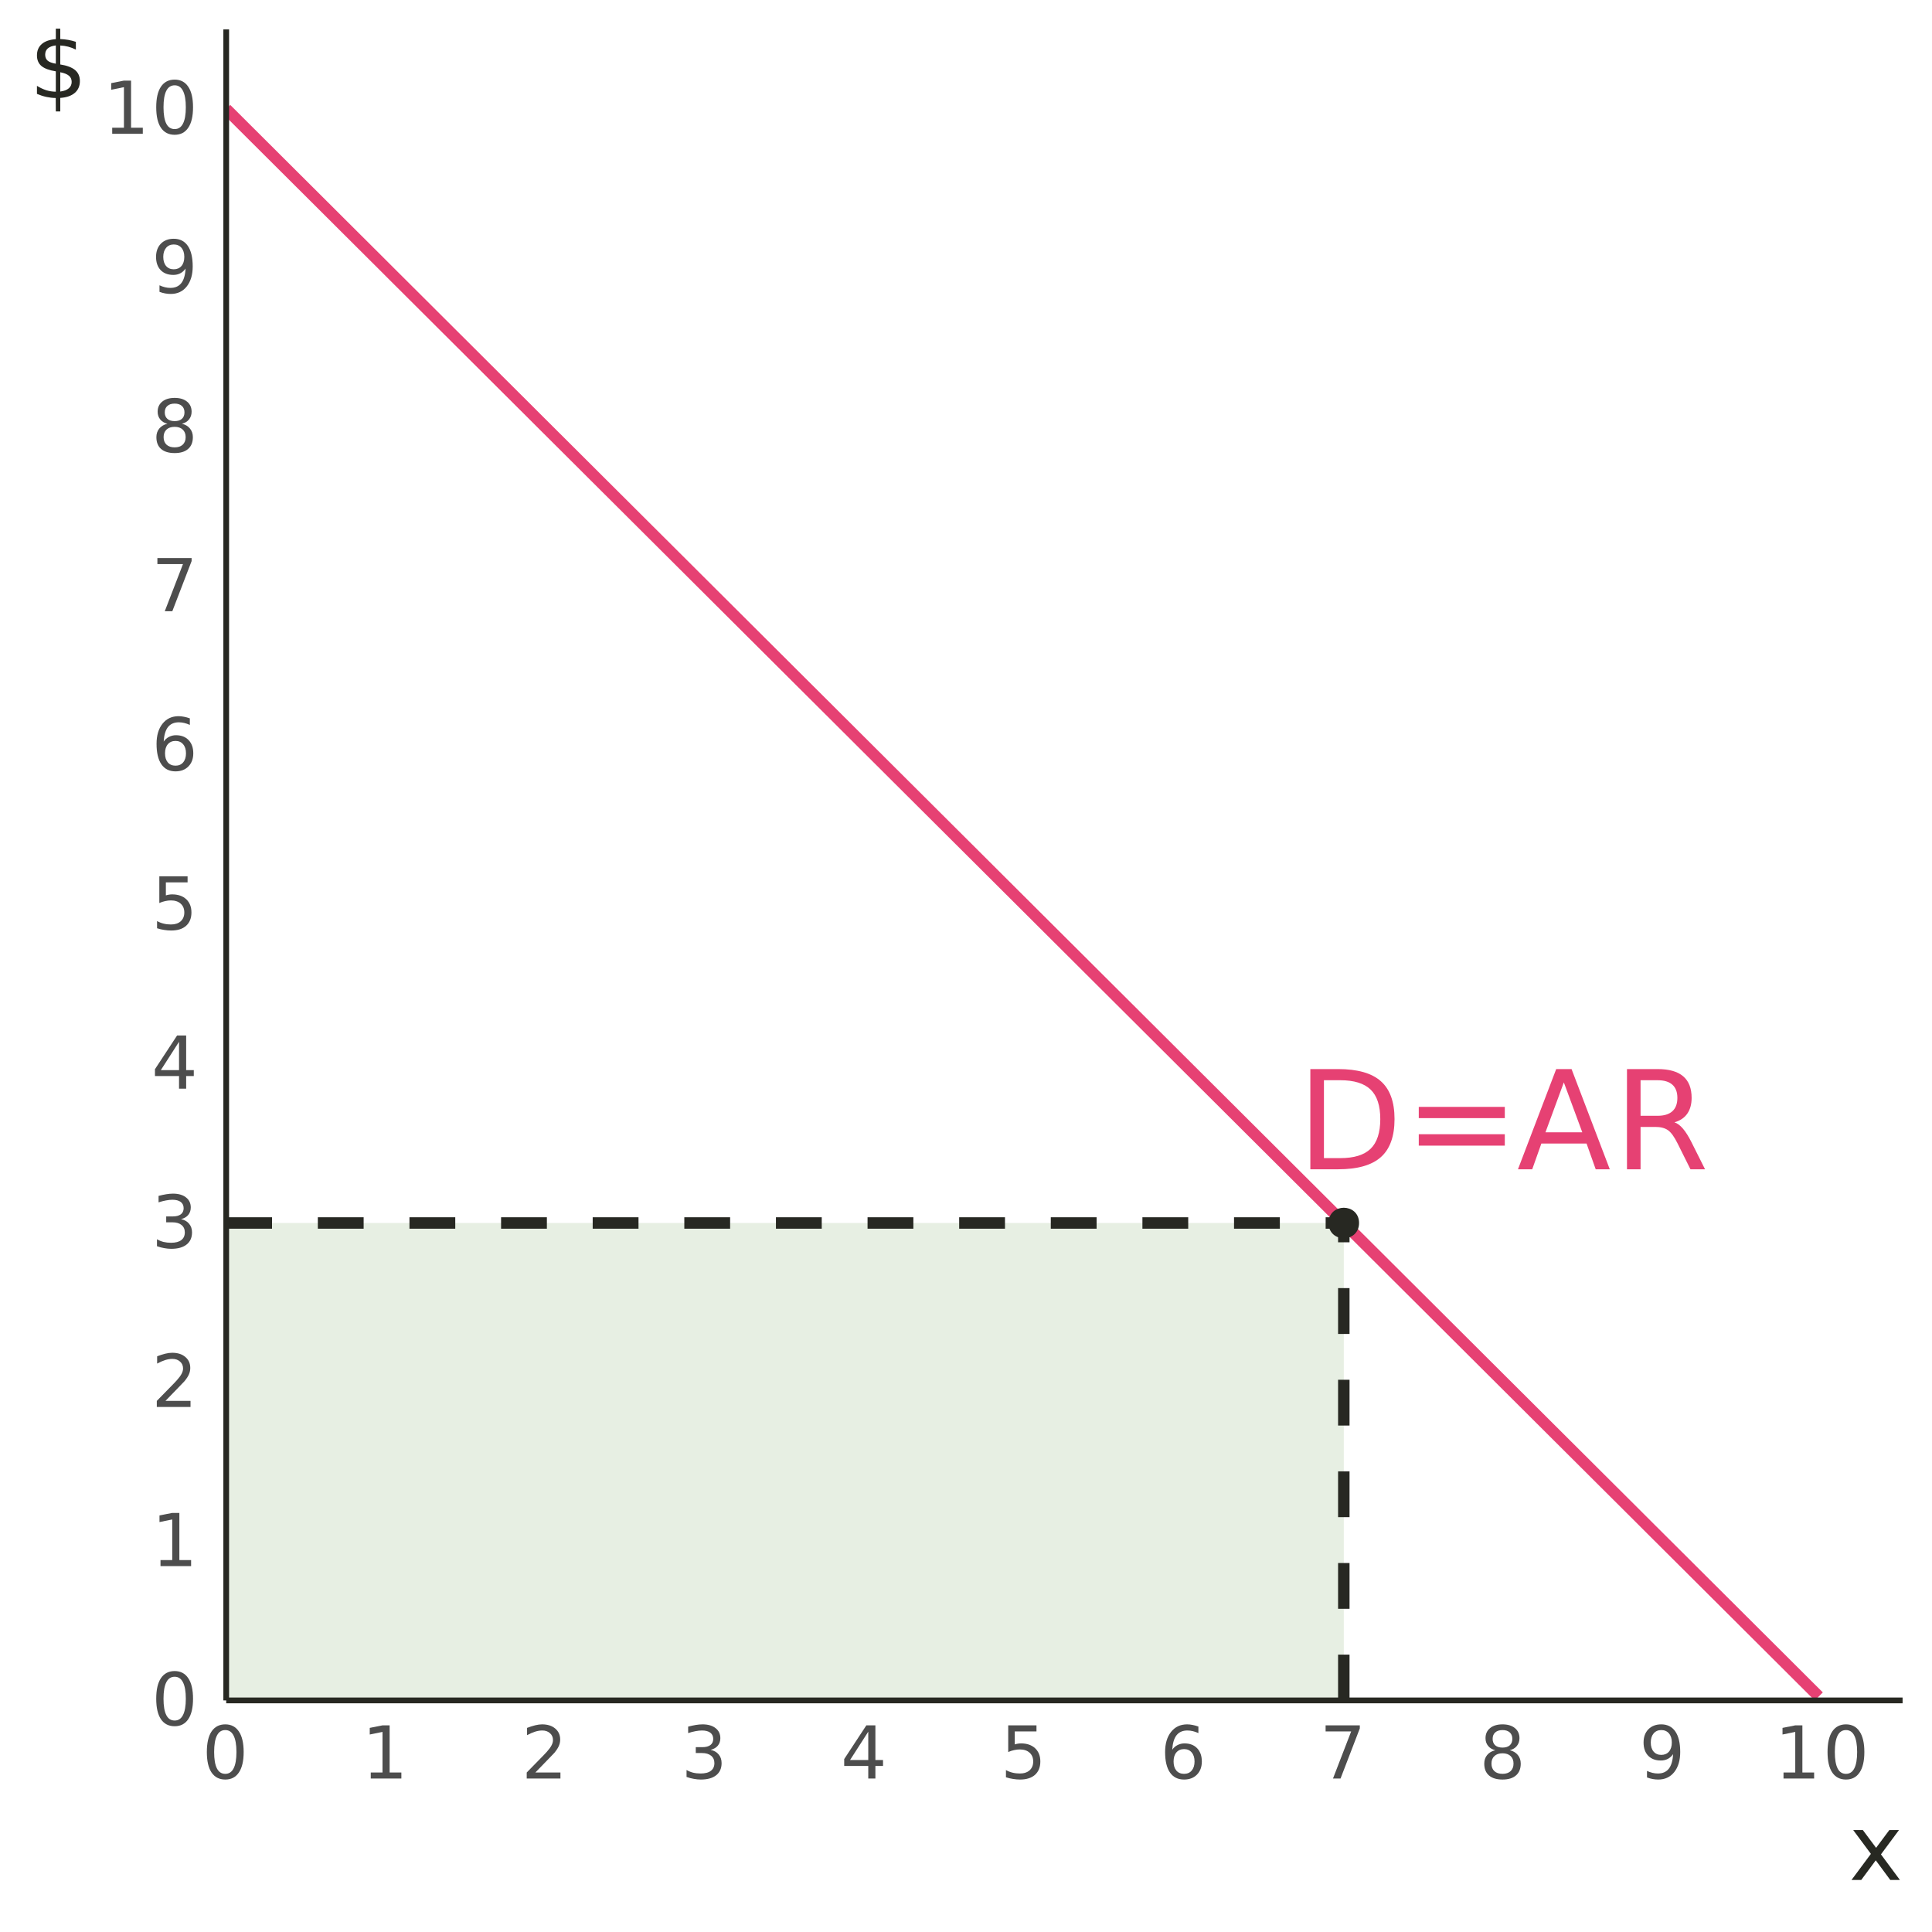
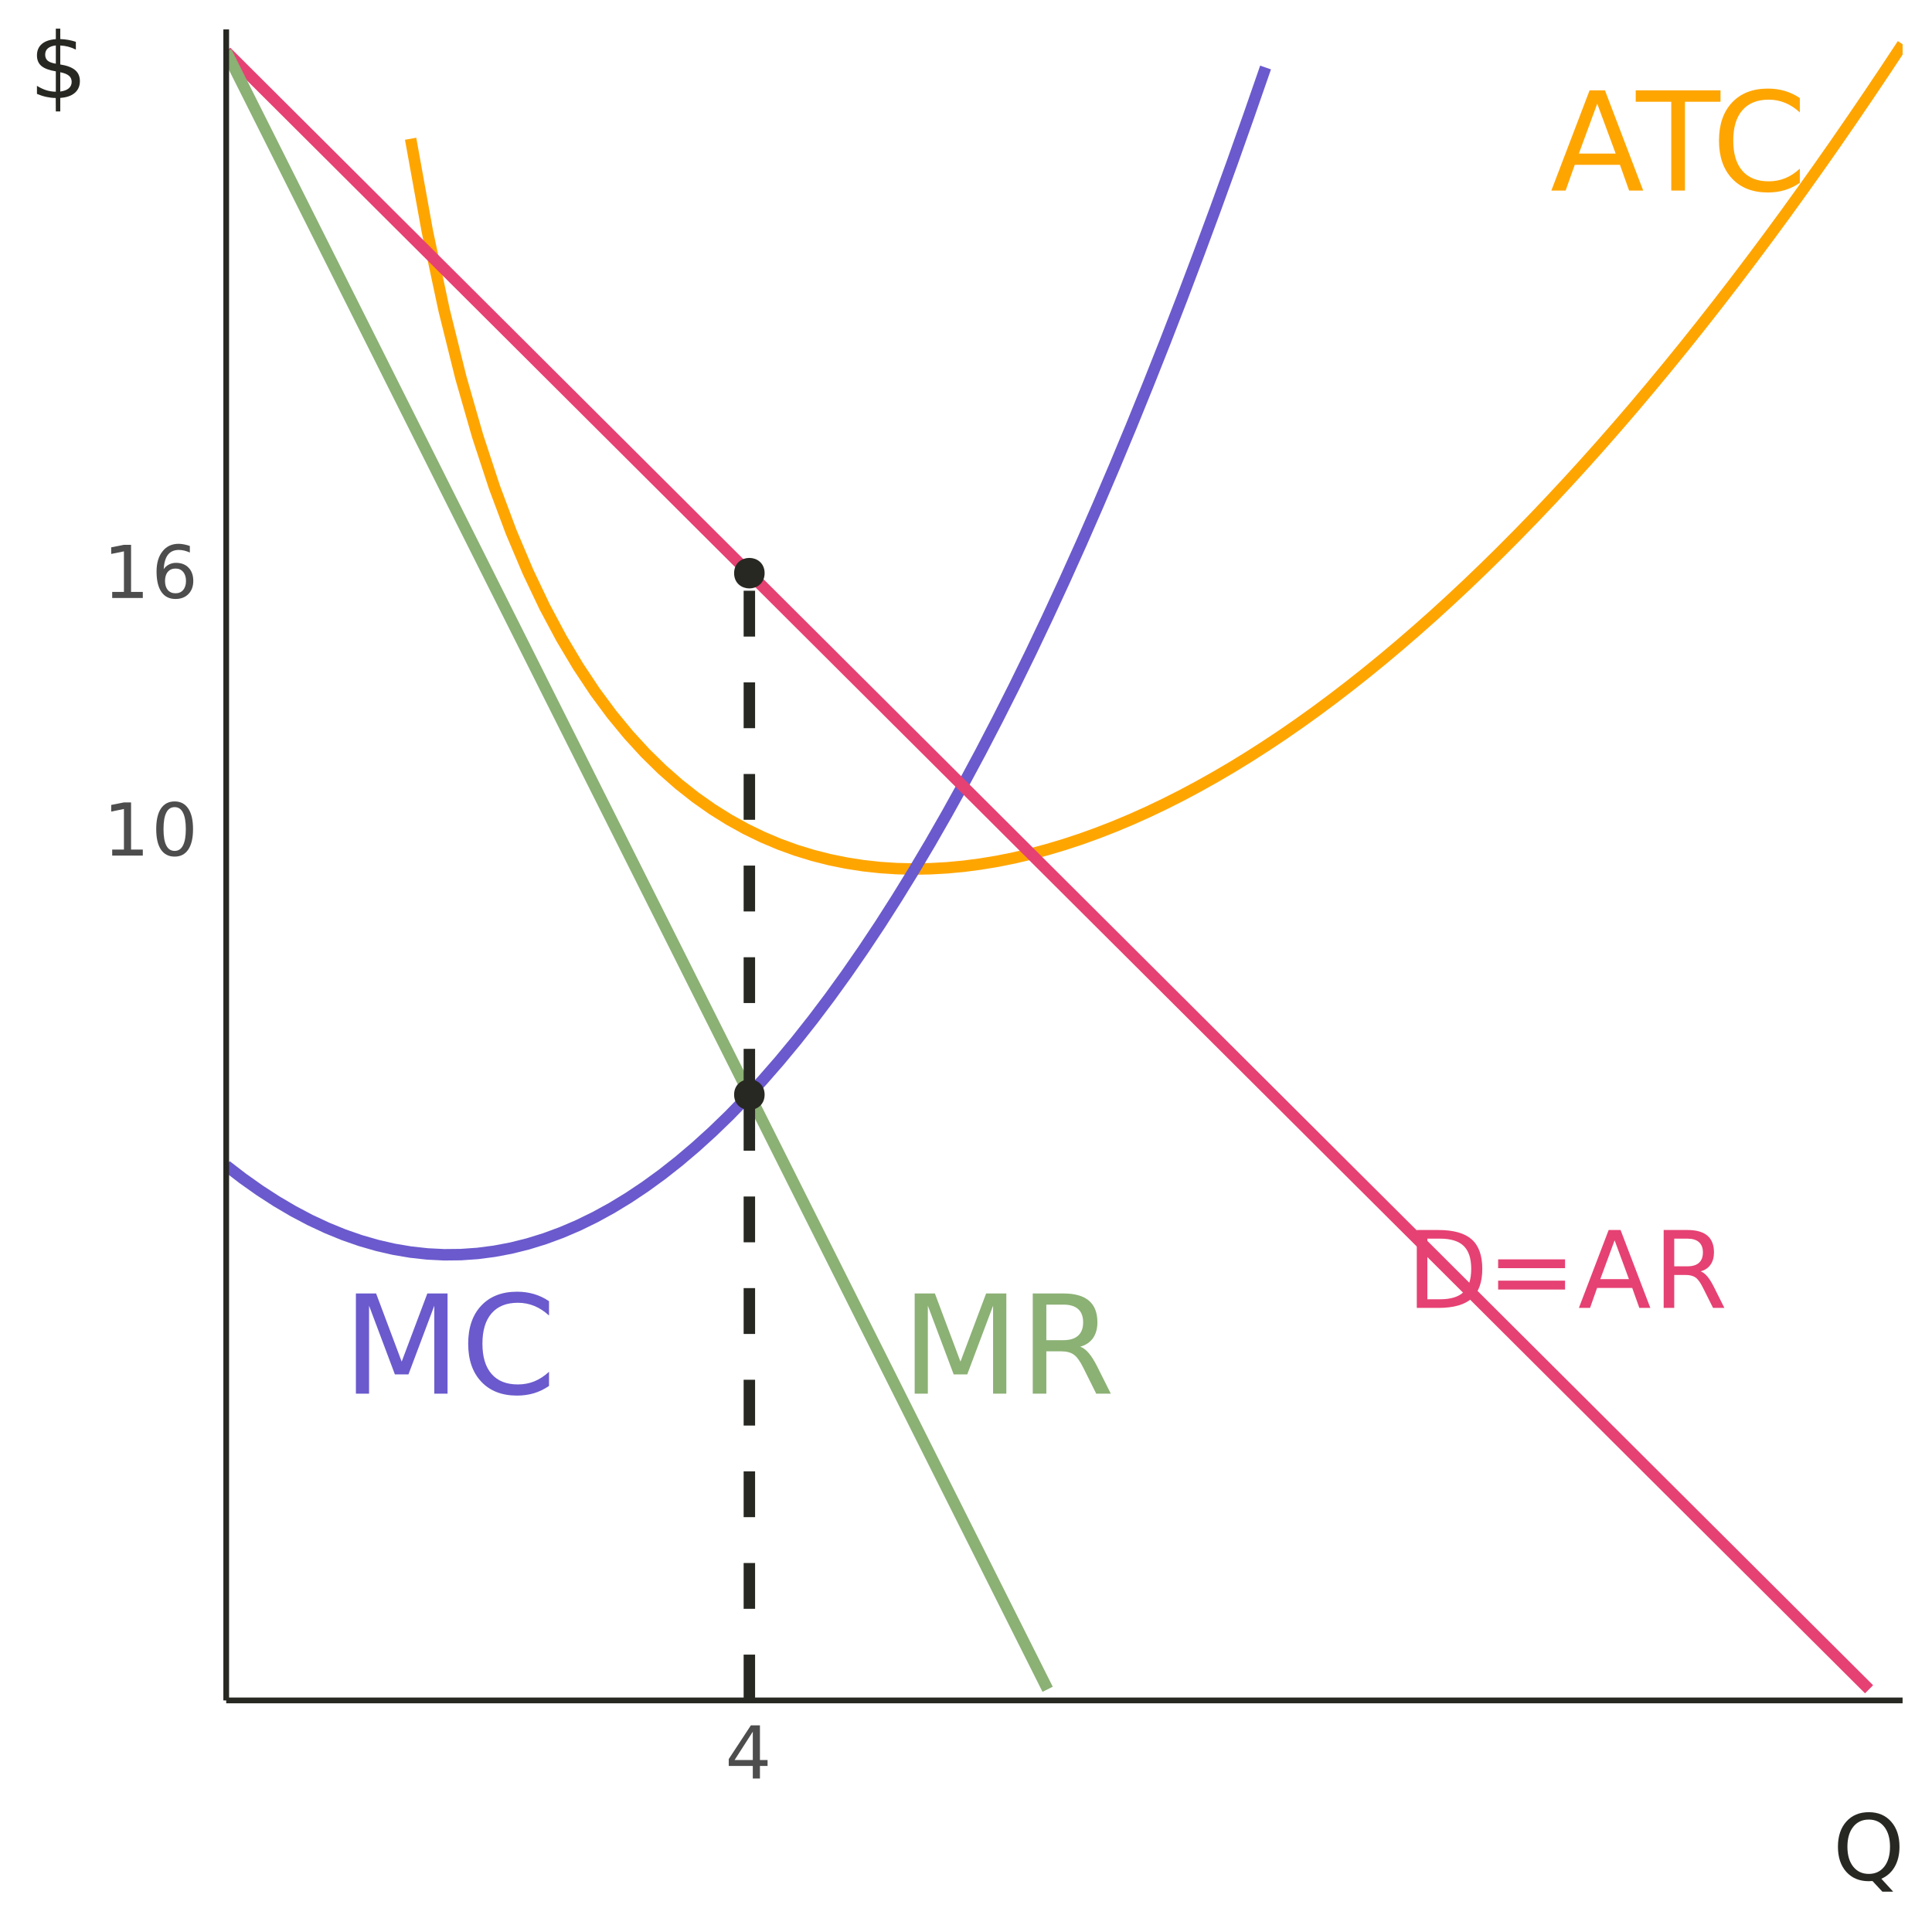
<svg xmlns="http://www.w3.org/2000/svg" xmlns:xlink="http://www.w3.org/1999/xlink" width="360" height="360" viewBox="0 0 360 360">
  <defs>
    <g>
      <g id="glyph-0-0">
        <path d="M 1.281 4.531 L 1.281 -18.062 L 14.078 -18.062 L 14.078 4.531 Z M 2.719 3.094 L 12.656 3.094 L 12.656 -16.625 L 2.719 -16.625 Z M 2.719 3.094 " />
      </g>
      <g id="glyph-0-1">
-         <path d="M 5.047 -16.594 L 5.047 -2.078 L 8.094 -2.078 C 10.664 -2.078 12.551 -2.66 13.75 -3.828 C 14.945 -4.992 15.547 -6.836 15.547 -9.359 C 15.547 -11.859 14.945 -13.688 13.75 -14.844 C 12.551 -16.008 10.664 -16.594 8.094 -16.594 Z M 2.516 -18.672 L 7.703 -18.672 C 11.316 -18.672 13.969 -17.914 15.656 -16.406 C 17.352 -14.906 18.203 -12.555 18.203 -9.359 C 18.203 -6.141 17.352 -3.773 15.656 -2.266 C 13.957 -0.754 11.305 0 7.703 0 L 2.516 0 Z M 2.516 -18.672 " />
+         <path d="M 8.75 -16.188 L 5.328 -6.891 L 12.188 -6.891 Z M 7.328 -18.672 L 10.188 -18.672 L 17.312 0 L 14.688 0 L 12.984 -4.797 L 4.562 -4.797 L 2.859 0 L 0.203 0 Z M 7.328 -18.672 " />
      </g>
      <g id="glyph-0-2">
-         <path d="M 2.719 -11.625 L 18.75 -11.625 L 18.75 -9.531 L 2.719 -9.531 Z M 2.719 -6.531 L 18.75 -6.531 L 18.75 -4.406 L 2.719 -4.406 Z M 2.719 -6.531 " />
+         <path d="M -0.078 -18.672 L 15.719 -18.672 L 15.719 -16.547 L 9.094 -16.547 L 9.094 0 L 6.547 0 L 6.547 -16.547 L -0.078 -16.547 Z M -0.078 -18.672 " />
      </g>
      <g id="glyph-0-3">
-         <path d="M 8.75 -16.188 L 5.328 -6.891 L 12.188 -6.891 Z M 7.328 -18.672 L 10.188 -18.672 L 17.312 0 L 14.688 0 L 12.984 -4.797 L 4.562 -4.797 L 2.859 0 L 0.203 0 Z M 7.328 -18.672 " />
+         <path d="M 16.5 -17.234 L 16.5 -14.562 C 15.645 -15.352 14.734 -15.945 13.766 -16.344 C 12.805 -16.738 11.785 -16.938 10.703 -16.938 C 8.566 -16.938 6.93 -16.281 5.797 -14.969 C 4.66 -13.664 4.094 -11.781 4.094 -9.312 C 4.094 -6.852 4.66 -4.973 5.797 -3.672 C 6.93 -2.367 8.566 -1.719 10.703 -1.719 C 11.785 -1.719 12.805 -1.91 13.766 -2.297 C 14.734 -2.691 15.645 -3.285 16.5 -4.078 L 16.5 -1.438 C 15.613 -0.832 14.676 -0.379 13.688 -0.078 C 12.695 0.211 11.648 0.359 10.547 0.359 C 7.723 0.359 5.5 -0.504 3.875 -2.234 C 2.25 -3.961 1.438 -6.32 1.438 -9.312 C 1.438 -12.312 2.25 -14.676 3.875 -16.406 C 5.5 -18.133 7.723 -19 10.547 -19 C 11.672 -19 12.723 -18.852 13.703 -18.562 C 14.691 -18.27 15.625 -17.828 16.5 -17.234 Z M 16.5 -17.234 " />
      </g>
      <g id="glyph-0-4">
+         <path d="M 2.516 -18.672 L 6.281 -18.672 L 11.047 -5.969 L 15.828 -18.672 L 19.594 -18.672 L 19.594 0 L 17.125 0 L 17.125 -16.391 L 12.312 -3.594 L 9.781 -3.594 L 4.969 -16.391 L 4.969 0 L 2.516 0 Z M 2.516 -18.672 " />
+       </g>
+       <g id="glyph-0-5">
        <path d="M 11.359 -8.75 C 11.898 -8.57 12.426 -8.18 12.938 -7.578 C 13.457 -6.973 13.977 -6.148 14.5 -5.109 L 17.062 0 L 14.344 0 L 11.953 -4.797 C 11.336 -6.047 10.738 -6.875 10.156 -7.281 C 9.582 -7.688 8.797 -7.891 7.797 -7.891 L 5.047 -7.891 L 5.047 0 L 2.516 0 L 2.516 -18.672 L 8.219 -18.672 C 10.352 -18.672 11.941 -18.223 12.984 -17.328 C 14.035 -16.441 14.562 -15.098 14.562 -13.297 C 14.562 -12.117 14.289 -11.141 13.75 -10.359 C 13.207 -9.586 12.41 -9.051 11.359 -8.75 Z M 5.047 -16.594 L 5.047 -9.969 L 8.219 -9.969 C 9.438 -9.969 10.352 -10.25 10.969 -10.812 C 11.594 -11.375 11.906 -12.203 11.906 -13.297 C 11.906 -14.391 11.594 -15.211 10.969 -15.766 C 10.352 -16.316 9.438 -16.594 8.219 -16.594 Z M 5.047 -16.594 " />
      </g>
      <g id="glyph-1-0">
+         <path d="M 1 3.516 L 1 -14.047 L 10.953 -14.047 L 10.953 3.516 Z M 2.109 2.406 L 9.844 2.406 L 9.844 -12.922 L 2.109 -12.922 Z M 2.109 2.406 " />
+       </g>
+       <g id="glyph-1-1">
+         <path d="M 3.922 -12.906 L 3.922 -1.609 L 6.297 -1.609 C 8.297 -1.609 9.758 -2.062 10.688 -2.969 C 11.625 -3.883 12.094 -5.32 12.094 -7.281 C 12.094 -9.219 11.625 -10.641 10.688 -11.547 C 9.758 -12.453 8.297 -12.906 6.297 -12.906 Z M 1.953 -14.516 L 5.984 -14.516 C 8.805 -14.516 10.875 -13.93 12.188 -12.766 C 13.5 -11.598 14.156 -9.77 14.156 -7.281 C 14.156 -4.77 13.492 -2.926 12.172 -1.75 C 10.848 -0.582 8.785 0 5.984 0 L 1.953 0 Z M 1.953 -14.516 " />
+       </g>
+       <g id="glyph-1-2">
+         <path d="M 2.109 -9.047 L 14.578 -9.047 L 14.578 -7.406 L 2.109 -7.406 Z M 2.109 -5.078 L 14.578 -5.078 L 14.578 -3.422 L 2.109 -3.422 Z M 2.109 -5.078 " />
+       </g>
+       <g id="glyph-1-3">
+         <path d="M 6.812 -12.594 L 4.141 -5.359 L 9.484 -5.359 Z M 5.703 -14.516 L 7.922 -14.516 L 13.469 0 L 11.422 0 L 10.094 -3.719 L 3.547 -3.719 L 2.234 0 L 0.156 0 Z M 5.703 -14.516 " />
+       </g>
+       <g id="glyph-1-4">
+         <path d="M 8.844 -6.812 C 9.258 -6.664 9.664 -6.359 10.062 -5.891 C 10.469 -5.422 10.875 -4.781 11.281 -3.969 L 13.266 0 L 11.156 0 L 9.297 -3.719 C 8.816 -4.695 8.352 -5.344 7.906 -5.656 C 7.457 -5.977 6.844 -6.141 6.062 -6.141 L 3.922 -6.141 L 3.922 0 L 1.953 0 L 1.953 -14.516 L 6.391 -14.516 C 8.047 -14.516 9.281 -14.164 10.094 -13.469 C 10.914 -12.781 11.328 -11.738 11.328 -10.344 C 11.328 -9.426 11.113 -8.664 10.688 -8.062 C 10.27 -7.457 9.656 -7.039 8.844 -6.812 Z M 3.922 -12.906 L 3.922 -7.75 L 6.391 -7.75 C 7.336 -7.75 8.051 -7.969 8.531 -8.406 C 9.02 -8.844 9.266 -9.488 9.266 -10.344 C 9.266 -11.188 9.02 -11.82 8.531 -12.25 C 8.051 -12.688 7.336 -12.906 6.391 -12.906 Z M 3.922 -12.906 " />
+       </g>
+       <g id="glyph-2-0">
        <path d="M 0.672 2.406 L 0.672 -9.578 L 7.469 -9.578 L 7.469 2.406 Z M 1.438 1.641 L 6.719 1.641 L 6.719 -8.828 L 1.438 -8.828 Z M 1.438 1.641 " />
      </g>
-       <g id="glyph-1-1">
+       <g id="glyph-2-1">
+         <path d="M 1.688 -1.125 L 3.875 -1.125 L 3.875 -8.688 L 1.5 -8.203 L 1.5 -9.438 L 3.859 -9.906 L 5.203 -9.906 L 5.203 -1.125 L 7.391 -1.125 L 7.391 0 L 1.688 0 Z M 1.688 -1.125 " />
+       </g>
+       <g id="glyph-2-2">
        <path d="M 4.328 -9.031 C 3.629 -9.031 3.109 -8.688 2.766 -8 C 2.422 -7.32 2.25 -6.301 2.25 -4.938 C 2.25 -3.582 2.422 -2.566 2.766 -1.891 C 3.109 -1.211 3.629 -0.875 4.328 -0.875 C 5.016 -0.875 5.531 -1.211 5.875 -1.891 C 6.227 -2.566 6.406 -3.582 6.406 -4.938 C 6.406 -6.301 6.227 -7.32 5.875 -8 C 5.531 -8.688 5.016 -9.031 4.328 -9.031 Z M 4.328 -10.094 C 5.43 -10.094 6.273 -9.648 6.859 -8.766 C 7.453 -7.891 7.75 -6.613 7.75 -4.938 C 7.75 -3.27 7.453 -2 6.859 -1.125 C 6.273 -0.25 5.43 0.188 4.328 0.188 C 3.211 0.188 2.359 -0.25 1.766 -1.125 C 1.18 -2 0.891 -3.27 0.891 -4.938 C 0.891 -6.613 1.18 -7.891 1.766 -8.766 C 2.359 -9.648 3.211 -10.094 4.328 -10.094 Z M 4.328 -10.094 " />
      </g>
-       <g id="glyph-1-2">
-         <path d="M 1.688 -1.125 L 3.875 -1.125 L 3.875 -8.688 L 1.5 -8.203 L 1.5 -9.438 L 3.859 -9.906 L 5.203 -9.906 L 5.203 -1.125 L 7.391 -1.125 L 7.391 0 L 1.688 0 Z M 1.688 -1.125 " />
+       <g id="glyph-2-3">
+         <path d="M 4.484 -5.484 C 3.879 -5.484 3.398 -5.273 3.047 -4.859 C 2.703 -4.453 2.531 -3.891 2.531 -3.172 C 2.531 -2.461 2.703 -1.898 3.047 -1.484 C 3.398 -1.078 3.879 -0.875 4.484 -0.875 C 5.086 -0.875 5.562 -1.078 5.906 -1.484 C 6.258 -1.898 6.438 -2.461 6.438 -3.172 C 6.438 -3.891 6.258 -4.453 5.906 -4.859 C 5.562 -5.273 5.086 -5.484 4.484 -5.484 Z M 7.156 -9.688 L 7.156 -8.469 C 6.812 -8.625 6.469 -8.742 6.125 -8.828 C 5.781 -8.91 5.441 -8.953 5.109 -8.953 C 4.223 -8.953 3.547 -8.656 3.078 -8.062 C 2.617 -7.469 2.352 -6.566 2.281 -5.359 C 2.539 -5.742 2.867 -6.035 3.266 -6.234 C 3.66 -6.441 4.094 -6.547 4.562 -6.547 C 5.562 -6.547 6.348 -6.242 6.922 -5.641 C 7.504 -5.035 7.797 -4.211 7.797 -3.172 C 7.797 -2.16 7.492 -1.348 6.891 -0.734 C 6.285 -0.117 5.484 0.188 4.484 0.188 C 3.336 0.188 2.461 -0.25 1.859 -1.125 C 1.254 -2 0.953 -3.27 0.953 -4.938 C 0.953 -6.508 1.32 -7.758 2.062 -8.688 C 2.801 -9.625 3.801 -10.094 5.062 -10.094 C 5.395 -10.094 5.734 -10.055 6.078 -9.984 C 6.422 -9.922 6.781 -9.82 7.156 -9.688 Z M 7.156 -9.688 " />
      </g>
-       <g id="glyph-1-3">
-         <path d="M 2.609 -1.125 L 7.281 -1.125 L 7.281 0 L 1 0 L 1 -1.125 C 1.508 -1.656 2.203 -2.363 3.078 -3.25 C 3.953 -4.133 4.504 -4.707 4.734 -4.969 C 5.16 -5.445 5.457 -5.852 5.625 -6.188 C 5.801 -6.52 5.891 -6.848 5.891 -7.172 C 5.891 -7.703 5.703 -8.129 5.328 -8.453 C 4.961 -8.785 4.484 -8.953 3.891 -8.953 C 3.473 -8.953 3.031 -8.879 2.562 -8.734 C 2.094 -8.586 1.594 -8.367 1.062 -8.078 L 1.062 -9.438 C 1.602 -9.645 2.109 -9.805 2.578 -9.922 C 3.047 -10.035 3.473 -10.094 3.859 -10.094 C 4.891 -10.094 5.707 -9.832 6.312 -9.312 C 6.926 -8.801 7.234 -8.117 7.234 -7.266 C 7.234 -6.859 7.156 -6.473 7 -6.109 C 6.852 -5.742 6.578 -5.312 6.172 -4.812 C 6.055 -4.688 5.703 -4.316 5.109 -3.703 C 4.523 -3.086 3.691 -2.227 2.609 -1.125 Z M 2.609 -1.125 " />
-       </g>
-       <g id="glyph-1-4">
-         <path d="M 5.516 -5.344 C 6.16 -5.207 6.66 -4.922 7.016 -4.484 C 7.379 -4.055 7.562 -3.52 7.562 -2.875 C 7.562 -1.895 7.223 -1.141 6.547 -0.609 C 5.879 -0.078 4.926 0.188 3.688 0.188 C 3.27 0.188 2.836 0.145 2.391 0.062 C 1.953 -0.008 1.5 -0.129 1.031 -0.297 L 1.031 -1.594 C 1.406 -1.375 1.812 -1.207 2.25 -1.094 C 2.695 -0.988 3.16 -0.938 3.641 -0.938 C 4.484 -0.938 5.125 -1.102 5.562 -1.438 C 6 -1.77 6.219 -2.25 6.219 -2.875 C 6.219 -3.457 6.016 -3.914 5.609 -4.25 C 5.203 -4.582 4.633 -4.75 3.906 -4.75 L 2.75 -4.75 L 2.75 -5.844 L 3.953 -5.844 C 4.609 -5.844 5.113 -5.973 5.469 -6.234 C 5.82 -6.504 6 -6.883 6 -7.375 C 6 -7.883 5.816 -8.273 5.453 -8.547 C 5.086 -8.816 4.57 -8.953 3.906 -8.953 C 3.539 -8.953 3.145 -8.91 2.719 -8.828 C 2.301 -8.754 1.836 -8.633 1.328 -8.469 L 1.328 -9.672 C 1.836 -9.805 2.316 -9.91 2.766 -9.984 C 3.211 -10.055 3.629 -10.094 4.016 -10.094 C 5.035 -10.094 5.844 -9.859 6.438 -9.391 C 7.031 -8.93 7.328 -8.305 7.328 -7.516 C 7.328 -6.973 7.172 -6.508 6.859 -6.125 C 6.547 -5.75 6.098 -5.488 5.516 -5.344 Z M 5.516 -5.344 " />
-       </g>
-       <g id="glyph-1-5">
+       <g id="glyph-2-4">
        <path d="M 5.141 -8.734 L 1.75 -3.453 L 5.141 -3.453 Z M 4.781 -9.906 L 6.469 -9.906 L 6.469 -3.453 L 7.891 -3.453 L 7.891 -2.344 L 6.469 -2.344 L 6.469 0 L 5.141 0 L 5.141 -2.344 L 0.656 -2.344 L 0.656 -3.625 Z M 4.781 -9.906 " />
      </g>
-       <g id="glyph-1-6">
-         <path d="M 1.469 -9.906 L 6.734 -9.906 L 6.734 -8.781 L 2.688 -8.781 L 2.688 -6.359 C 2.883 -6.422 3.082 -6.469 3.281 -6.5 C 3.477 -6.531 3.672 -6.547 3.859 -6.547 C 4.961 -6.547 5.836 -6.242 6.484 -5.641 C 7.129 -5.035 7.453 -4.211 7.453 -3.172 C 7.453 -2.109 7.117 -1.281 6.453 -0.688 C 5.797 -0.102 4.863 0.188 3.656 0.188 C 3.238 0.188 2.812 0.148 2.375 0.078 C 1.945 0.016 1.504 -0.086 1.047 -0.234 L 1.047 -1.578 C 1.441 -1.359 1.852 -1.195 2.281 -1.094 C 2.707 -0.988 3.156 -0.938 3.625 -0.938 C 4.395 -0.938 5.004 -1.133 5.453 -1.531 C 5.898 -1.938 6.125 -2.484 6.125 -3.172 C 6.125 -3.867 5.898 -4.414 5.453 -4.812 C 5.004 -5.219 4.395 -5.422 3.625 -5.422 C 3.27 -5.422 2.914 -5.379 2.562 -5.297 C 2.207 -5.223 1.844 -5.102 1.469 -4.938 Z M 1.469 -9.906 " />
-       </g>
-       <g id="glyph-1-7">
-         <path d="M 4.484 -5.484 C 3.879 -5.484 3.398 -5.273 3.047 -4.859 C 2.703 -4.453 2.531 -3.891 2.531 -3.172 C 2.531 -2.461 2.703 -1.898 3.047 -1.484 C 3.398 -1.078 3.879 -0.875 4.484 -0.875 C 5.086 -0.875 5.562 -1.078 5.906 -1.484 C 6.258 -1.898 6.438 -2.461 6.438 -3.172 C 6.438 -3.891 6.258 -4.453 5.906 -4.859 C 5.562 -5.273 5.086 -5.484 4.484 -5.484 Z M 7.156 -9.688 L 7.156 -8.469 C 6.812 -8.625 6.469 -8.742 6.125 -8.828 C 5.781 -8.91 5.441 -8.953 5.109 -8.953 C 4.223 -8.953 3.547 -8.656 3.078 -8.062 C 2.617 -7.469 2.352 -6.566 2.281 -5.359 C 2.539 -5.742 2.867 -6.035 3.266 -6.234 C 3.66 -6.441 4.094 -6.547 4.562 -6.547 C 5.562 -6.547 6.348 -6.242 6.922 -5.641 C 7.504 -5.035 7.797 -4.211 7.797 -3.172 C 7.797 -2.16 7.492 -1.348 6.891 -0.734 C 6.285 -0.117 5.484 0.188 4.484 0.188 C 3.336 0.188 2.461 -0.25 1.859 -1.125 C 1.254 -2 0.953 -3.27 0.953 -4.938 C 0.953 -6.508 1.32 -7.758 2.062 -8.688 C 2.801 -9.625 3.801 -10.094 5.062 -10.094 C 5.395 -10.094 5.734 -10.055 6.078 -9.984 C 6.422 -9.922 6.781 -9.82 7.156 -9.688 Z M 7.156 -9.688 " />
-       </g>
-       <g id="glyph-1-8">
-         <path d="M 1.109 -9.906 L 7.484 -9.906 L 7.484 -9.344 L 3.891 0 L 2.484 0 L 5.875 -8.781 L 1.109 -8.781 Z M 1.109 -9.906 " />
-       </g>
-       <g id="glyph-1-9">
-         <path d="M 4.328 -4.703 C 3.68 -4.703 3.176 -4.531 2.812 -4.188 C 2.445 -3.852 2.266 -3.383 2.266 -2.781 C 2.266 -2.188 2.445 -1.719 2.812 -1.375 C 3.176 -1.039 3.68 -0.875 4.328 -0.875 C 4.961 -0.875 5.461 -1.039 5.828 -1.375 C 6.191 -1.719 6.375 -2.188 6.375 -2.781 C 6.375 -3.383 6.191 -3.852 5.828 -4.188 C 5.461 -4.531 4.961 -4.703 4.328 -4.703 Z M 2.984 -5.281 C 2.41 -5.414 1.961 -5.68 1.641 -6.078 C 1.316 -6.473 1.156 -6.953 1.156 -7.516 C 1.156 -8.305 1.438 -8.93 2 -9.391 C 2.562 -9.859 3.336 -10.094 4.328 -10.094 C 5.305 -10.094 6.078 -9.859 6.641 -9.391 C 7.203 -8.93 7.484 -8.305 7.484 -7.516 C 7.484 -6.953 7.32 -6.473 7 -6.078 C 6.688 -5.68 6.242 -5.414 5.672 -5.281 C 6.316 -5.125 6.816 -4.828 7.172 -4.391 C 7.535 -3.953 7.719 -3.414 7.719 -2.781 C 7.719 -1.82 7.422 -1.086 6.828 -0.578 C 6.242 -0.066 5.41 0.188 4.328 0.188 C 3.234 0.188 2.391 -0.066 1.797 -0.578 C 1.211 -1.086 0.922 -1.82 0.922 -2.781 C 0.922 -3.414 1.102 -3.953 1.469 -4.391 C 1.832 -4.828 2.336 -5.125 2.984 -5.281 Z M 2.484 -7.391 C 2.484 -6.879 2.645 -6.477 2.969 -6.188 C 3.289 -5.906 3.742 -5.766 4.328 -5.766 C 4.898 -5.766 5.348 -5.906 5.672 -6.188 C 5.992 -6.477 6.156 -6.879 6.156 -7.391 C 6.156 -7.91 5.992 -8.312 5.672 -8.594 C 5.348 -8.883 4.898 -9.031 4.328 -9.031 C 3.742 -9.031 3.289 -8.883 2.969 -8.594 C 2.645 -8.312 2.484 -7.91 2.484 -7.391 Z M 2.484 -7.391 " />
-       </g>
-       <g id="glyph-1-10">
-         <path d="M 1.5 -0.203 L 1.5 -1.422 C 1.832 -1.266 2.172 -1.145 2.516 -1.062 C 2.859 -0.977 3.195 -0.938 3.531 -0.938 C 4.414 -0.938 5.094 -1.234 5.562 -1.828 C 6.031 -2.422 6.297 -3.328 6.359 -4.547 C 6.098 -4.16 5.77 -3.863 5.375 -3.656 C 4.988 -3.457 4.555 -3.359 4.078 -3.359 C 3.086 -3.359 2.301 -3.656 1.719 -4.25 C 1.145 -4.852 0.859 -5.676 0.859 -6.719 C 0.859 -7.738 1.156 -8.555 1.75 -9.172 C 2.352 -9.785 3.156 -10.094 4.156 -10.094 C 5.301 -10.094 6.176 -9.648 6.781 -8.766 C 7.383 -7.891 7.688 -6.613 7.688 -4.938 C 7.688 -3.383 7.316 -2.141 6.578 -1.203 C 5.836 -0.273 4.844 0.188 3.594 0.188 C 3.258 0.188 2.914 0.156 2.562 0.094 C 2.219 0.031 1.863 -0.066 1.5 -0.203 Z M 4.156 -4.406 C 4.758 -4.406 5.238 -4.609 5.594 -5.016 C 5.945 -5.43 6.125 -6 6.125 -6.719 C 6.125 -7.426 5.945 -7.988 5.594 -8.406 C 5.238 -8.82 4.758 -9.031 4.156 -9.031 C 3.562 -9.031 3.086 -8.82 2.734 -8.406 C 2.379 -7.988 2.203 -7.426 2.203 -6.719 C 2.203 -6 2.379 -5.43 2.734 -5.016 C 3.086 -4.609 3.562 -4.406 4.156 -4.406 Z M 4.156 -4.406 " />
-       </g>
-       <g id="glyph-2-0">
+       <g id="glyph-3-0">
        <path d="M 0.844 3 L 0.844 -11.984 L 9.344 -11.984 L 9.344 3 Z M 1.797 2.062 L 8.406 2.062 L 8.406 -11.031 L 1.797 -11.031 Z M 1.797 2.062 " />
      </g>
-       <g id="glyph-2-1">
-         <path d="M 9.328 -9.297 L 5.969 -4.766 L 9.5 0 L 7.703 0 L 5 -3.656 L 2.297 0 L 0.484 0 L 4.094 -4.859 L 0.797 -9.297 L 2.594 -9.297 L 5.062 -5.984 L 7.531 -9.297 Z M 9.328 -9.297 " />
+       <g id="glyph-3-1">
+         <path d="M 6.703 -11.25 C 5.484 -11.25 4.516 -10.797 3.797 -9.891 C 3.078 -8.984 2.719 -7.75 2.719 -6.188 C 2.719 -4.625 3.078 -3.391 3.797 -2.484 C 4.516 -1.578 5.484 -1.125 6.703 -1.125 C 7.922 -1.125 8.883 -1.578 9.594 -2.484 C 10.301 -3.391 10.656 -4.625 10.656 -6.188 C 10.656 -7.75 10.301 -8.984 9.594 -9.891 C 8.883 -10.797 7.922 -11.25 6.703 -11.25 Z M 9.047 -0.219 L 11.25 2.188 L 9.234 2.188 L 7.391 0.203 C 7.211 0.211 7.07 0.219 6.969 0.219 C 6.875 0.227 6.785 0.234 6.703 0.234 C 4.953 0.234 3.555 -0.344 2.516 -1.5 C 1.473 -2.664 0.953 -4.227 0.953 -6.188 C 0.953 -8.145 1.473 -9.707 2.516 -10.875 C 3.555 -12.039 4.953 -12.625 6.703 -12.625 C 8.441 -12.625 9.828 -12.039 10.859 -10.875 C 11.898 -9.707 12.422 -8.145 12.422 -6.188 C 12.422 -4.75 12.129 -3.516 11.547 -2.484 C 10.973 -1.461 10.141 -0.707 9.047 -0.219 Z M 9.047 -0.219 " />
      </g>
-       <g id="glyph-2-2">
+       <g id="glyph-3-2">
        <path d="M 5.75 2.5 L 4.922 2.5 L 4.906 0 C 4.32 -0.008 3.738 -0.078 3.156 -0.203 C 2.582 -0.328 2 -0.516 1.406 -0.766 L 1.406 -2.266 C 1.977 -1.91 2.551 -1.641 3.125 -1.453 C 3.707 -1.273 4.305 -1.18 4.922 -1.172 L 4.922 -4.969 C 3.691 -5.164 2.797 -5.5 2.234 -5.969 C 1.68 -6.445 1.406 -7.102 1.406 -7.938 C 1.406 -8.832 1.707 -9.539 2.312 -10.062 C 2.914 -10.582 3.785 -10.883 4.922 -10.969 L 4.922 -12.922 L 5.75 -12.922 L 5.75 -10.984 C 6.258 -10.961 6.754 -10.91 7.234 -10.828 C 7.711 -10.742 8.188 -10.625 8.656 -10.469 L 8.656 -9.016 C 8.188 -9.254 7.711 -9.438 7.234 -9.562 C 6.754 -9.688 6.258 -9.758 5.75 -9.781 L 5.75 -6.25 C 7 -6.051 7.922 -5.703 8.516 -5.203 C 9.109 -4.703 9.406 -4.02 9.406 -3.156 C 9.406 -2.227 9.086 -1.492 8.453 -0.953 C 7.828 -0.41 6.926 -0.098 5.75 -0.016 Z M 4.922 -6.391 L 4.922 -9.797 C 4.273 -9.723 3.781 -9.539 3.438 -9.25 C 3.102 -8.957 2.938 -8.566 2.938 -8.078 C 2.938 -7.598 3.094 -7.223 3.406 -6.953 C 3.719 -6.691 4.223 -6.504 4.922 -6.391 Z M 5.75 -4.797 L 5.75 -1.203 C 6.445 -1.297 6.973 -1.492 7.328 -1.797 C 7.691 -2.109 7.875 -2.508 7.875 -3 C 7.875 -3.488 7.703 -3.875 7.359 -4.156 C 7.016 -4.445 6.477 -4.66 5.75 -4.797 Z M 5.75 -4.797 " />
      </g>
    </g>
    <clipPath id="clip-0">
-       <path clip-rule="nonzero" d="M 42.152 227 L 251 227 L 251 316.852 L 42.152 316.852 Z M 42.152 227 " />
+       <path clip-rule="nonzero" d="M 75 7 L 354.523 7 L 354.523 163 L 75 163 Z M 75 7 " />
    </clipPath>
    <clipPath id="clip-1">
-       <path clip-rule="nonzero" d="M 42.152 19 L 340 19 L 340 316.852 L 42.152 316.852 Z M 42.152 19 " />
+       <path clip-rule="nonzero" d="M 42.152 11 L 237 11 L 237 235 L 42.152 235 Z M 42.152 11 " />
    </clipPath>
    <clipPath id="clip-2">
-       <path clip-rule="nonzero" d="M 42.152 226 L 252 226 L 252 229 L 42.152 229 Z M 42.152 226 " />
+       <path clip-rule="nonzero" d="M 42.152 8 L 350 8 L 350 316 L 42.152 316 Z M 42.152 8 " />
    </clipPath>
    <clipPath id="clip-3">
-       <path clip-rule="nonzero" d="M 249 226 L 252 226 L 252 316.852 L 249 316.852 Z M 249 226 " />
+       <path clip-rule="nonzero" d="M 42.152 8 L 197 8 L 197 316 L 42.152 316 Z M 42.152 8 " />
+     </clipPath>
+     <clipPath id="clip-4">
+       <path clip-rule="nonzero" d="M 138 202 L 141 202 L 141 316.852 L 138 316.852 Z M 138 202 " />
    </clipPath>
  </defs>
  <rect x="-36" y="-36" width="432" height="432" fill="rgb(100%, 100%, 100%)" fill-opacity="1" />
  <g clip-path="url(#clip-0)">
-     <path fill-rule="nonzero" fill="rgb(54.51%, 69.412%, 45.49%)" fill-opacity="0.2" d="M 42.152 316.848 L 250.398 316.848 L 250.398 227.887 L 42.152 227.887 Z M 42.152 316.848 " />
+     <path fill="none" stroke-width="2.134" stroke-linecap="butt" stroke-linejoin="round" stroke="rgb(100%, 64.706%, 0%)" stroke-opacity="1" stroke-miterlimit="10" d="M 76.512 25.855 L 79.637 43.156 L 82.758 57.816 L 85.883 70.391 L 89.008 81.273 L 92.129 90.781 L 95.254 99.141 L 98.379 106.531 L 101.5 113.098 L 104.625 118.957 L 107.75 124.195 L 110.871 128.895 L 113.996 133.117 L 117.121 136.91 L 120.242 140.32 L 123.367 143.383 L 126.492 146.133 L 129.613 148.594 L 132.738 150.793 L 135.863 152.746 L 138.984 154.473 L 142.109 155.988 L 145.234 157.309 L 148.355 158.441 L 151.48 159.398 L 154.605 160.191 L 157.727 160.824 L 160.852 161.309 L 163.977 161.652 L 167.098 161.855 L 170.223 161.93 L 173.348 161.875 L 176.469 161.703 L 179.594 161.41 L 182.719 161 L 185.84 160.484 L 188.965 159.855 L 192.09 159.125 L 195.211 158.293 L 198.336 157.359 L 201.461 156.328 L 204.582 155.199 L 207.707 153.98 L 210.832 152.668 L 213.953 151.266 L 217.078 149.773 L 220.203 148.195 L 223.324 146.527 L 226.449 144.777 L 229.574 142.945 L 232.695 141.027 L 235.82 139.027 L 238.945 136.949 L 242.066 134.789 L 245.191 132.551 L 248.316 130.23 L 251.438 127.836 L 254.562 125.363 L 257.688 122.816 L 260.809 120.191 L 263.934 117.492 L 267.059 114.719 L 270.18 111.871 L 273.305 108.949 L 276.43 105.953 L 279.551 102.887 L 282.676 99.746 L 285.801 96.535 L 288.922 93.25 L 292.047 89.895 L 295.172 86.469 L 298.293 82.973 L 301.418 79.406 L 304.543 75.77 L 307.664 72.062 L 310.789 68.285 L 313.914 64.441 L 317.035 60.527 L 320.16 56.543 L 323.285 52.492 L 326.406 48.371 L 329.531 44.184 L 332.656 39.93 L 335.777 35.605 L 338.902 31.215 L 342.027 26.754 L 345.148 22.227 L 348.273 17.633 L 351.398 12.973 L 354.52 8.246 " />
+   </g>
+   <g fill="rgb(100%, 64.706%, 0%)" fill-opacity="1">
+     <use xlink:href="#glyph-0-1" x="288.871" y="35.507" />
+     <use xlink:href="#glyph-0-2" x="304.871" y="35.507" />
+     <use xlink:href="#glyph-0-3" x="318.871" y="35.507" />
  </g>
  <g clip-path="url(#clip-1)">
-     <path fill="none" stroke-width="2.134" stroke-linecap="butt" stroke-linejoin="round" stroke="rgb(90.196%, 25.49%, 45.098%)" stroke-opacity="1" stroke-miterlimit="10" d="M 42.152 20.305 L 45.273 23.422 L 51.523 29.648 L 54.645 32.762 L 60.895 38.988 L 64.016 42.102 L 70.266 48.328 L 73.387 51.445 L 79.637 57.672 L 82.758 60.785 L 89.008 67.012 L 92.129 70.125 L 98.379 76.352 L 101.5 79.469 L 107.75 85.695 L 110.871 88.809 L 117.121 95.035 L 120.242 98.148 L 126.492 104.375 L 129.613 107.488 L 132.738 110.605 L 135.863 113.719 L 138.984 116.832 L 145.234 123.059 L 148.355 126.172 L 154.605 132.398 L 157.727 135.512 L 160.852 138.629 L 163.977 141.742 L 167.098 144.855 L 173.348 151.082 L 176.469 154.195 L 182.719 160.422 L 185.84 163.535 L 188.965 166.652 L 192.09 169.766 L 195.211 172.879 L 201.461 179.105 L 204.582 182.219 L 210.832 188.445 L 213.953 191.559 L 217.078 194.672 L 220.203 197.789 L 223.324 200.902 L 229.574 207.129 L 232.695 210.242 L 238.945 216.469 L 242.066 219.582 L 245.191 222.695 L 248.316 225.812 L 251.438 228.926 L 257.688 235.152 L 260.809 238.266 L 267.059 244.492 L 270.18 247.605 L 273.305 250.719 L 276.43 253.836 L 279.551 256.949 L 285.801 263.176 L 288.922 266.289 L 295.172 272.516 L 298.293 275.629 L 304.543 281.855 L 307.664 284.973 L 313.914 291.199 L 317.035 294.312 L 323.285 300.539 L 326.406 303.652 L 332.656 309.879 L 335.777 312.996 L 338.902 316.109 " />
+     <path fill="none" stroke-width="2.134" stroke-linecap="butt" stroke-linejoin="round" stroke="rgb(41.569%, 35.294%, 80.392%)" stroke-opacity="1" stroke-miterlimit="10" d="M 42.152 217.211 L 45.273 219.609 L 48.398 221.82 L 51.523 223.844 L 54.645 225.68 L 57.77 227.332 L 60.895 228.793 L 64.016 230.07 L 67.141 231.16 L 70.266 232.062 L 73.387 232.781 L 76.512 233.309 L 79.637 233.652 L 82.758 233.809 L 85.883 233.777 L 89.008 233.559 L 92.129 233.152 L 95.254 232.562 L 98.379 231.781 L 101.5 230.816 L 104.625 229.664 L 107.75 228.328 L 110.871 226.801 L 113.996 225.09 L 117.121 223.188 L 120.242 221.102 L 123.367 218.832 L 126.492 216.371 L 129.613 213.723 L 132.738 210.891 L 135.863 207.871 L 138.984 204.664 L 142.109 201.27 L 145.234 197.688 L 148.355 193.922 L 151.48 189.965 L 154.605 185.824 L 157.727 181.496 L 160.852 176.98 L 163.977 172.281 L 167.098 167.391 L 170.223 162.316 L 173.348 157.055 L 176.469 151.605 L 179.594 145.969 L 182.719 140.148 L 185.84 134.137 L 188.965 127.941 L 192.09 121.559 L 195.211 114.988 L 198.336 108.23 L 201.461 101.289 L 204.582 94.156 L 207.707 86.84 L 210.832 79.336 L 213.953 71.645 L 217.078 63.77 L 220.203 55.703 L 223.324 47.453 L 226.449 39.016 L 229.574 30.391 L 232.695 21.578 L 235.82 12.578 " />
  </g>
-   <path fill-rule="nonzero" fill="rgb(15.294%, 15.686%, 13.333%)" fill-opacity="1" stroke-width="0.709" stroke-linecap="round" stroke-linejoin="round" stroke="rgb(15.294%, 15.686%, 13.333%)" stroke-opacity="1" stroke-miterlimit="10" d="M 252.887 227.887 C 252.887 231.203 247.91 231.203 247.91 227.887 C 247.91 224.57 252.887 224.57 252.887 227.887 " />
+   <g fill="rgb(41.569%, 35.294%, 80.392%)" fill-opacity="1">
+     <use xlink:href="#glyph-0-4" x="63.801" y="259.69" />
+     <use xlink:href="#glyph-0-3" x="85.801" y="259.69" />
+   </g>
  <g clip-path="url(#clip-2)">
-     <path fill="none" stroke-width="2.134" stroke-linecap="butt" stroke-linejoin="round" stroke="rgb(15.294%, 15.686%, 13.333%)" stroke-opacity="1" stroke-dasharray="8.536 8.536" stroke-miterlimit="10" d="M 42.152 227.887 L 250.398 227.887 " />
+     <path fill="none" stroke-width="2.134" stroke-linecap="butt" stroke-linejoin="round" stroke="rgb(90.196%, 25.49%, 45.098%)" stroke-opacity="1" stroke-miterlimit="10" d="M 42.152 9.633 L 45.273 12.746 L 51.523 18.973 L 54.645 22.086 L 60.895 28.312 L 64.016 31.426 L 67.141 34.539 L 70.266 37.656 L 73.387 40.77 L 79.637 46.996 L 82.758 50.109 L 89.008 56.336 L 92.129 59.449 L 98.379 65.676 L 101.5 68.793 L 107.75 75.02 L 110.871 78.133 L 117.121 84.359 L 120.242 87.473 L 126.492 93.699 L 129.613 96.816 L 135.863 103.043 L 138.984 106.156 L 145.234 112.383 L 148.355 115.496 L 154.605 121.723 L 157.727 124.84 L 163.977 131.066 L 167.098 134.18 L 173.348 140.406 L 176.469 143.52 L 182.719 149.746 L 185.84 152.859 L 188.965 155.977 L 192.09 159.09 L 195.211 162.203 L 201.461 168.43 L 204.582 171.543 L 210.832 177.77 L 213.953 180.883 L 217.078 184 L 220.203 187.113 L 223.324 190.227 L 229.574 196.453 L 232.695 199.566 L 238.945 205.793 L 242.066 208.906 L 245.191 212.02 L 248.316 215.137 L 251.438 218.25 L 257.688 224.477 L 260.809 227.59 L 267.059 233.816 L 270.18 236.93 L 273.305 240.043 L 276.43 243.16 L 279.551 246.273 L 285.801 252.5 L 288.922 255.613 L 295.172 261.84 L 298.293 264.953 L 301.418 268.066 L 304.543 271.184 L 307.664 274.297 L 313.914 280.523 L 317.035 283.637 L 323.285 289.863 L 326.406 292.977 L 332.656 299.203 L 335.777 302.32 L 342.027 308.547 L 345.148 311.66 L 348.273 314.773 " />
  </g>
  <g clip-path="url(#clip-3)">
-     <path fill="none" stroke-width="2.134" stroke-linecap="butt" stroke-linejoin="round" stroke="rgb(15.294%, 15.686%, 13.333%)" stroke-opacity="1" stroke-dasharray="8.536 8.536" stroke-miterlimit="10" d="M 250.398 316.848 L 250.398 227.887 " />
+     <path fill="none" stroke-width="2.134" stroke-linecap="butt" stroke-linejoin="round" stroke="rgb(54.51%, 69.412%, 45.49%)" stroke-opacity="1" stroke-miterlimit="10" d="M 42.152 9.633 L 45.273 15.859 L 51.523 28.312 L 54.645 34.539 L 57.77 40.77 L 60.895 46.996 L 64.016 53.223 L 70.266 65.676 L 73.387 71.906 L 79.637 84.359 L 82.758 90.586 L 85.883 96.816 L 89.008 103.043 L 92.129 109.27 L 98.379 121.723 L 101.5 127.953 L 107.75 140.406 L 110.871 146.633 L 113.996 152.859 L 117.121 159.09 L 120.242 165.316 L 126.492 177.77 L 129.613 184 L 135.863 196.453 L 138.984 202.68 L 142.109 208.906 L 145.234 215.137 L 148.355 221.363 L 154.605 233.816 L 157.727 240.043 L 160.852 246.273 L 163.977 252.5 L 167.098 258.727 L 170.223 264.953 L 173.348 271.184 L 176.469 277.41 L 182.719 289.863 L 185.84 296.09 L 188.965 302.32 L 192.09 308.547 L 195.211 314.773 " />
  </g>
  <g fill="rgb(90.196%, 25.49%, 45.098%)" fill-opacity="1">
-     <use xlink:href="#glyph-0-1" x="241.648" y="217.878" />
-     <use xlink:href="#glyph-0-2" x="261.648" y="217.878" />
-     <use xlink:href="#glyph-0-3" x="282.648" y="217.878" />
-     <use xlink:href="#glyph-0-4" x="300.648" y="217.878" />
+     <use xlink:href="#glyph-1-1" x="262.047" y="243.71" />
+     <use xlink:href="#glyph-1-2" x="277.047" y="243.71" />
+     <use xlink:href="#glyph-1-3" x="294.047" y="243.71" />
+     <use xlink:href="#glyph-1-4" x="308.047" y="243.71" />
  </g>
+   <g fill="rgb(54.51%, 69.412%, 45.49%)" fill-opacity="1">
+     <use xlink:href="#glyph-0-4" x="167.922" y="259.69" />
+     <use xlink:href="#glyph-0-5" x="189.922" y="259.69" />
+   </g>
+   <path fill-rule="nonzero" fill="rgb(15.294%, 15.686%, 13.333%)" fill-opacity="1" stroke-width="0.709" stroke-linecap="round" stroke-linejoin="round" stroke="rgb(15.294%, 15.686%, 13.333%)" stroke-opacity="1" stroke-miterlimit="10" d="M 142.121 203.973 C 142.121 207.289 137.145 207.289 137.145 203.973 C 137.145 200.656 142.121 200.656 142.121 203.973 " />
+   <g clip-path="url(#clip-4)">
+     <path fill="none" stroke-width="2.134" stroke-linecap="butt" stroke-linejoin="round" stroke="rgb(15.294%, 15.686%, 13.333%)" stroke-opacity="1" stroke-dasharray="8.536 8.536" stroke-miterlimit="10" d="M 139.633 316.848 L 139.633 203.973 " />
+   </g>
+   <path fill-rule="nonzero" fill="rgb(15.294%, 15.686%, 13.333%)" fill-opacity="1" stroke-width="0.709" stroke-linecap="round" stroke-linejoin="round" stroke="rgb(15.294%, 15.686%, 13.333%)" stroke-opacity="1" stroke-miterlimit="10" d="M 142.121 106.801 C 142.121 110.121 137.145 110.121 137.145 106.801 C 137.145 103.484 142.121 103.484 142.121 106.801 " />
+   <path fill="none" stroke-width="2.134" stroke-linecap="butt" stroke-linejoin="round" stroke="rgb(15.294%, 15.686%, 13.333%)" stroke-opacity="1" stroke-dasharray="8.536 8.536" stroke-miterlimit="10" d="M 139.633 203.973 L 139.633 106.801 " />
  <path fill="none" stroke-width="1.067" stroke-linecap="butt" stroke-linejoin="round" stroke="rgb(15.294%, 15.686%, 13.333%)" stroke-opacity="1" stroke-miterlimit="10" d="M 42.152 316.848 L 42.152 5.48 " />
  <g fill="rgb(30.196%, 30.196%, 30.196%)" fill-opacity="1">
-     <use xlink:href="#glyph-1-1" x="28.219" y="321.471" />
+     <use xlink:href="#glyph-2-1" x="19.219" y="159.428" />
+     <use xlink:href="#glyph-2-2" x="28.219" y="159.428" />
  </g>
  <g fill="rgb(30.196%, 30.196%, 30.196%)" fill-opacity="1">
-     <use xlink:href="#glyph-1-2" x="28.219" y="291.818" />
-   </g>
-   <g fill="rgb(30.196%, 30.196%, 30.196%)" fill-opacity="1">
-     <use xlink:href="#glyph-1-3" x="28.219" y="262.162" />
-   </g>
-   <g fill="rgb(30.196%, 30.196%, 30.196%)" fill-opacity="1">
-     <use xlink:href="#glyph-1-4" x="28.219" y="232.51" />
-   </g>
-   <g fill="rgb(30.196%, 30.196%, 30.196%)" fill-opacity="1">
-     <use xlink:href="#glyph-1-5" x="28.219" y="202.854" />
-   </g>
-   <g fill="rgb(30.196%, 30.196%, 30.196%)" fill-opacity="1">
-     <use xlink:href="#glyph-1-6" x="28.219" y="173.201" />
-   </g>
-   <g fill="rgb(30.196%, 30.196%, 30.196%)" fill-opacity="1">
-     <use xlink:href="#glyph-1-7" x="28.219" y="143.545" />
-   </g>
-   <g fill="rgb(30.196%, 30.196%, 30.196%)" fill-opacity="1">
-     <use xlink:href="#glyph-1-8" x="28.219" y="113.893" />
-   </g>
-   <g fill="rgb(30.196%, 30.196%, 30.196%)" fill-opacity="1">
-     <use xlink:href="#glyph-1-9" x="28.219" y="84.236" />
-   </g>
-   <g fill="rgb(30.196%, 30.196%, 30.196%)" fill-opacity="1">
-     <use xlink:href="#glyph-1-10" x="28.219" y="54.584" />
-   </g>
-   <g fill="rgb(30.196%, 30.196%, 30.196%)" fill-opacity="1">
-     <use xlink:href="#glyph-1-2" x="19.219" y="24.928" />
-     <use xlink:href="#glyph-1-1" x="28.219" y="24.928" />
+     <use xlink:href="#glyph-2-1" x="19.219" y="111.424" />
+     <use xlink:href="#glyph-2-3" x="28.219" y="111.424" />
  </g>
  <path fill="none" stroke-width="1.067" stroke-linecap="butt" stroke-linejoin="round" stroke="rgb(15.294%, 15.686%, 13.333%)" stroke-opacity="1" stroke-miterlimit="10" d="M 42.152 316.848 L 354.52 316.848 " />
  <g fill="rgb(30.196%, 30.196%, 30.196%)" fill-opacity="1">
-     <use xlink:href="#glyph-1-1" x="37.652" y="331.404" />
-   </g>
-   <g fill="rgb(30.196%, 30.196%, 30.196%)" fill-opacity="1">
-     <use xlink:href="#glyph-1-2" x="67.398" y="331.404" />
-   </g>
-   <g fill="rgb(30.196%, 30.196%, 30.196%)" fill-opacity="1">
-     <use xlink:href="#glyph-1-3" x="97.148" y="331.404" />
-   </g>
-   <g fill="rgb(30.196%, 30.196%, 30.196%)" fill-opacity="1">
-     <use xlink:href="#glyph-1-4" x="126.898" y="331.404" />
-   </g>
-   <g fill="rgb(30.196%, 30.196%, 30.196%)" fill-opacity="1">
-     <use xlink:href="#glyph-1-5" x="156.648" y="331.404" />
-   </g>
-   <g fill="rgb(30.196%, 30.196%, 30.196%)" fill-opacity="1">
-     <use xlink:href="#glyph-1-6" x="186.398" y="331.404" />
-   </g>
-   <g fill="rgb(30.196%, 30.196%, 30.196%)" fill-opacity="1">
-     <use xlink:href="#glyph-1-7" x="216.148" y="331.404" />
-   </g>
-   <g fill="rgb(30.196%, 30.196%, 30.196%)" fill-opacity="1">
-     <use xlink:href="#glyph-1-8" x="245.898" y="331.404" />
-   </g>
-   <g fill="rgb(30.196%, 30.196%, 30.196%)" fill-opacity="1">
-     <use xlink:href="#glyph-1-9" x="275.648" y="331.404" />
-   </g>
-   <g fill="rgb(30.196%, 30.196%, 30.196%)" fill-opacity="1">
-     <use xlink:href="#glyph-1-10" x="305.395" y="331.404" />
-   </g>
-   <g fill="rgb(30.196%, 30.196%, 30.196%)" fill-opacity="1">
-     <use xlink:href="#glyph-1-2" x="330.645" y="331.404" />
-     <use xlink:href="#glyph-1-1" x="339.645" y="331.404" />
+     <use xlink:href="#glyph-2-4" x="135.133" y="331.404" />
  </g>
  <g fill="rgb(15.294%, 15.686%, 13.333%)" fill-opacity="1">
-     <use xlink:href="#glyph-2-1" x="344.52" y="350.3" />
+     <use xlink:href="#glyph-3-1" x="341.52" y="350.3" />
  </g>
  <g fill="rgb(15.294%, 15.686%, 13.333%)" fill-opacity="1">
-     <use xlink:href="#glyph-2-2" x="5.48" y="18.261" />
+     <use xlink:href="#glyph-3-2" x="5.48" y="18.261" />
  </g>
</svg>
